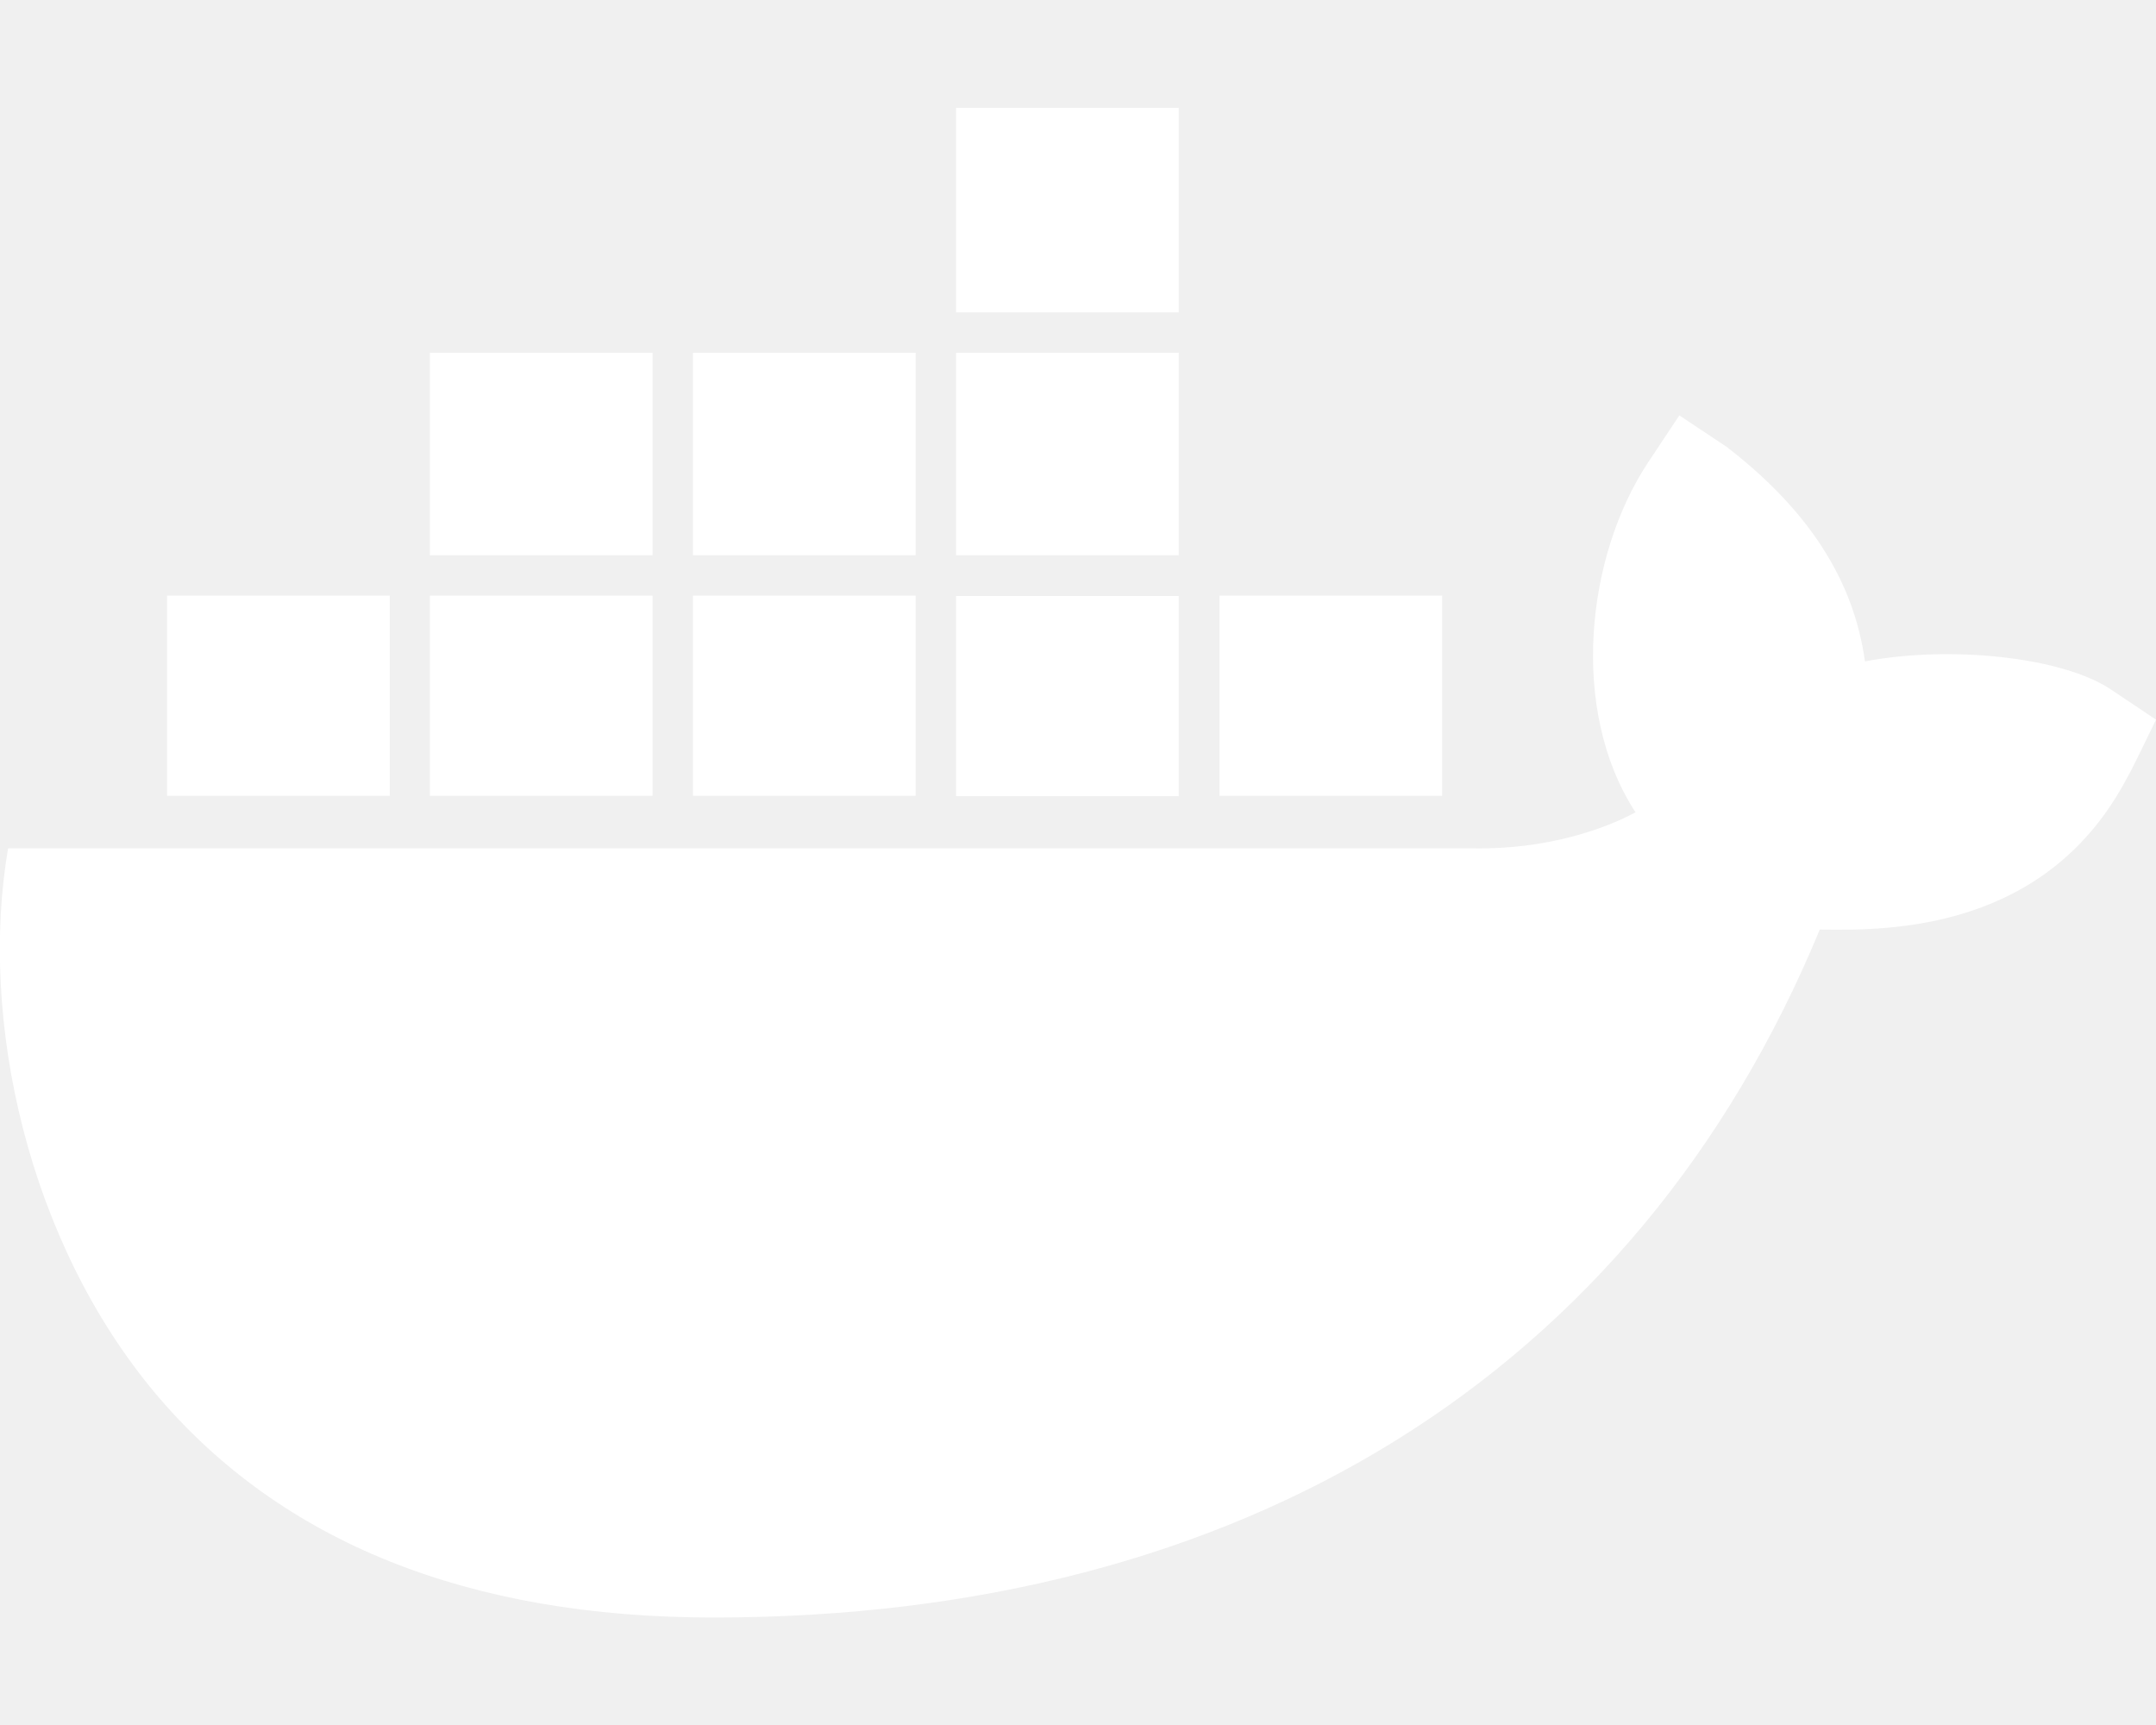
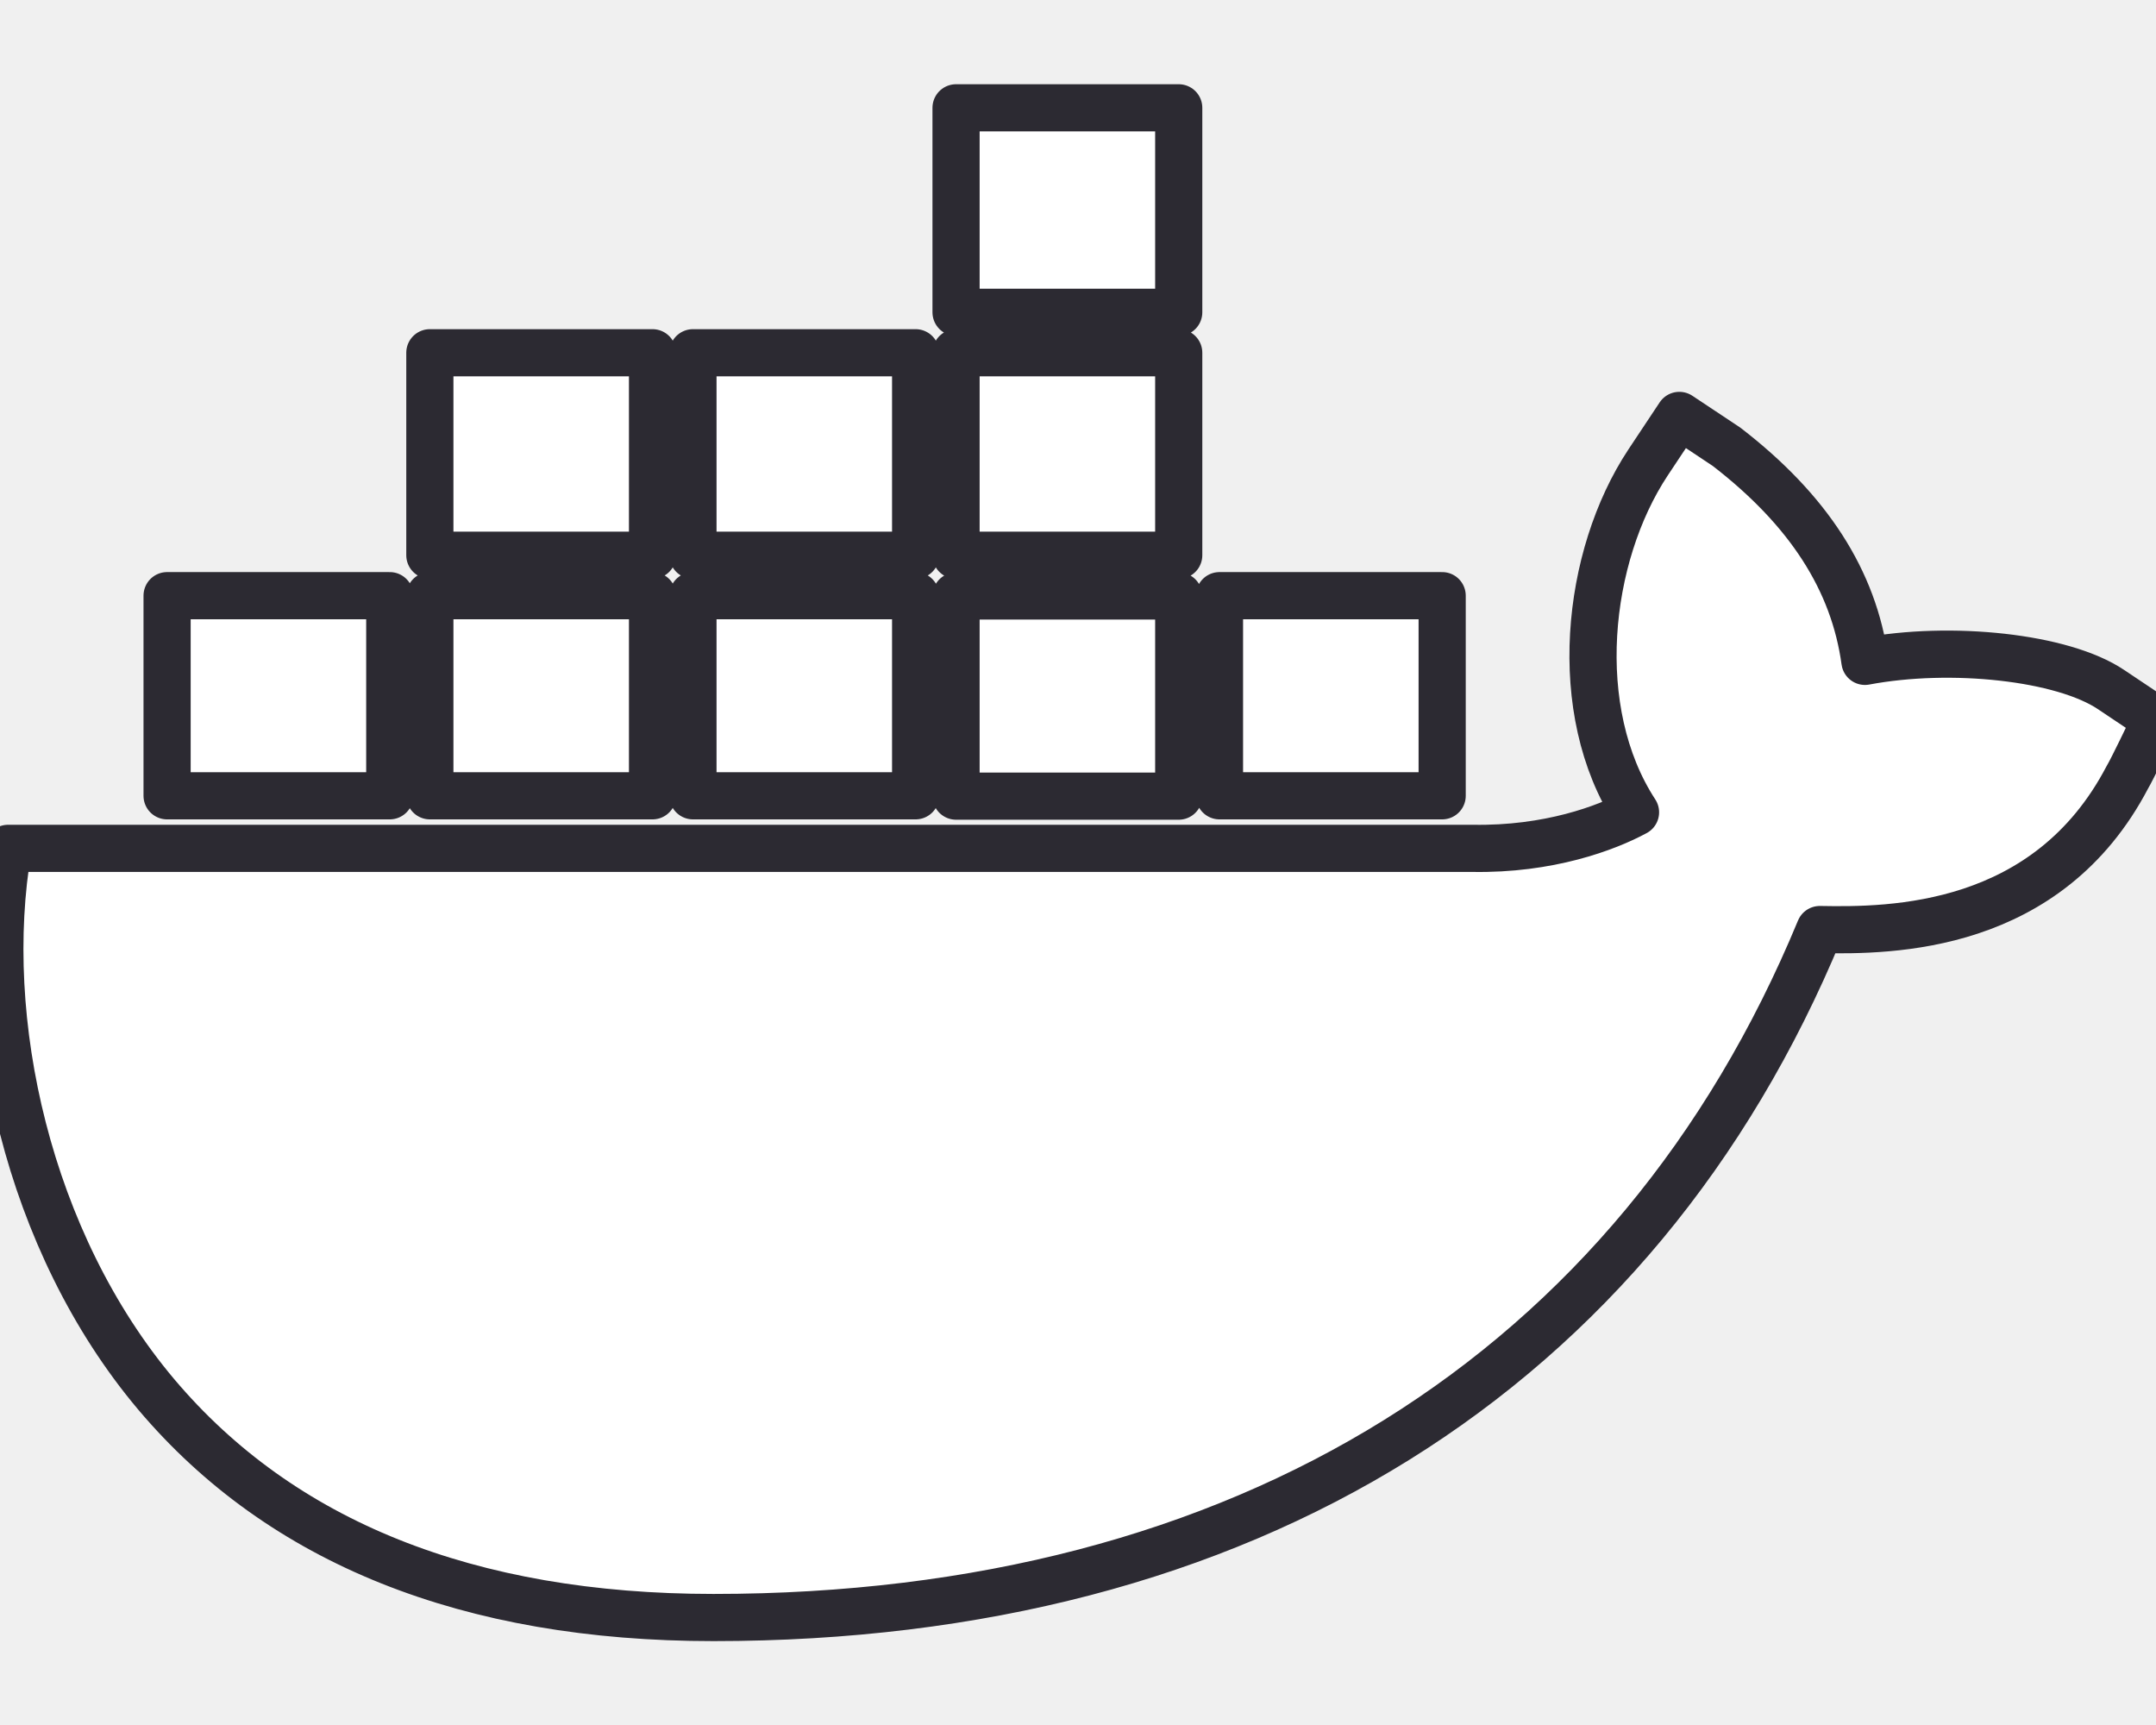
- <svg xmlns="http://www.w3.org/2000/svg" viewBox="0 0 640 512">
+ <svg xmlns="http://www.w3.org/2000/svg" viewBox="0 0 640 512" fill="#ffffff" stroke="#2C2A32" stroke-width="14" stroke-linecap="round" stroke-linejoin="round">
  <path fill="#ffffff" d="M349.9 236.3h-66.1v-59.4h66.1v59.4zm0-204.3h-66.1v60.7h66.1V32zm78.2 144.8H362v59.4h66.1v-59.4zm-156.3-72.1h-66.1v60.1h66.1v-60.1zm78.1 0h-66.1v60.1h66.1v-60.1zm276.8 100c-14.4-9.7-47.6-13.2-73.1-8.4-3.3-24-16.7-44.9-41.1-63.7l-14-9.3-9.3 14c-18.4 27.8-23.4 73.6-3.7 103.8-8.7 4.7-25.8 11.1-48.4 10.7H2.4c-8.7 50.8 5.8 116.8 44 162.1 37.1 43.9 92.7 66.2 165.4 66.2 157.4 0 273.9-72.5 328.4-204.2 21.4.4 67.6.1 91.3-45.2 1.5-2.5 6.6-13.2 8.5-17.1l-13.3-8.9zm-511.1-27.9h-66v59.4h66.1v-59.4zm78.1 0h-66.1v59.4h66.1v-59.4zm78.1 0h-66.1v59.4h66.1v-59.4zm-78.1-72.1h-66.1v60.1h66.1v-60.1z" />
</svg>
